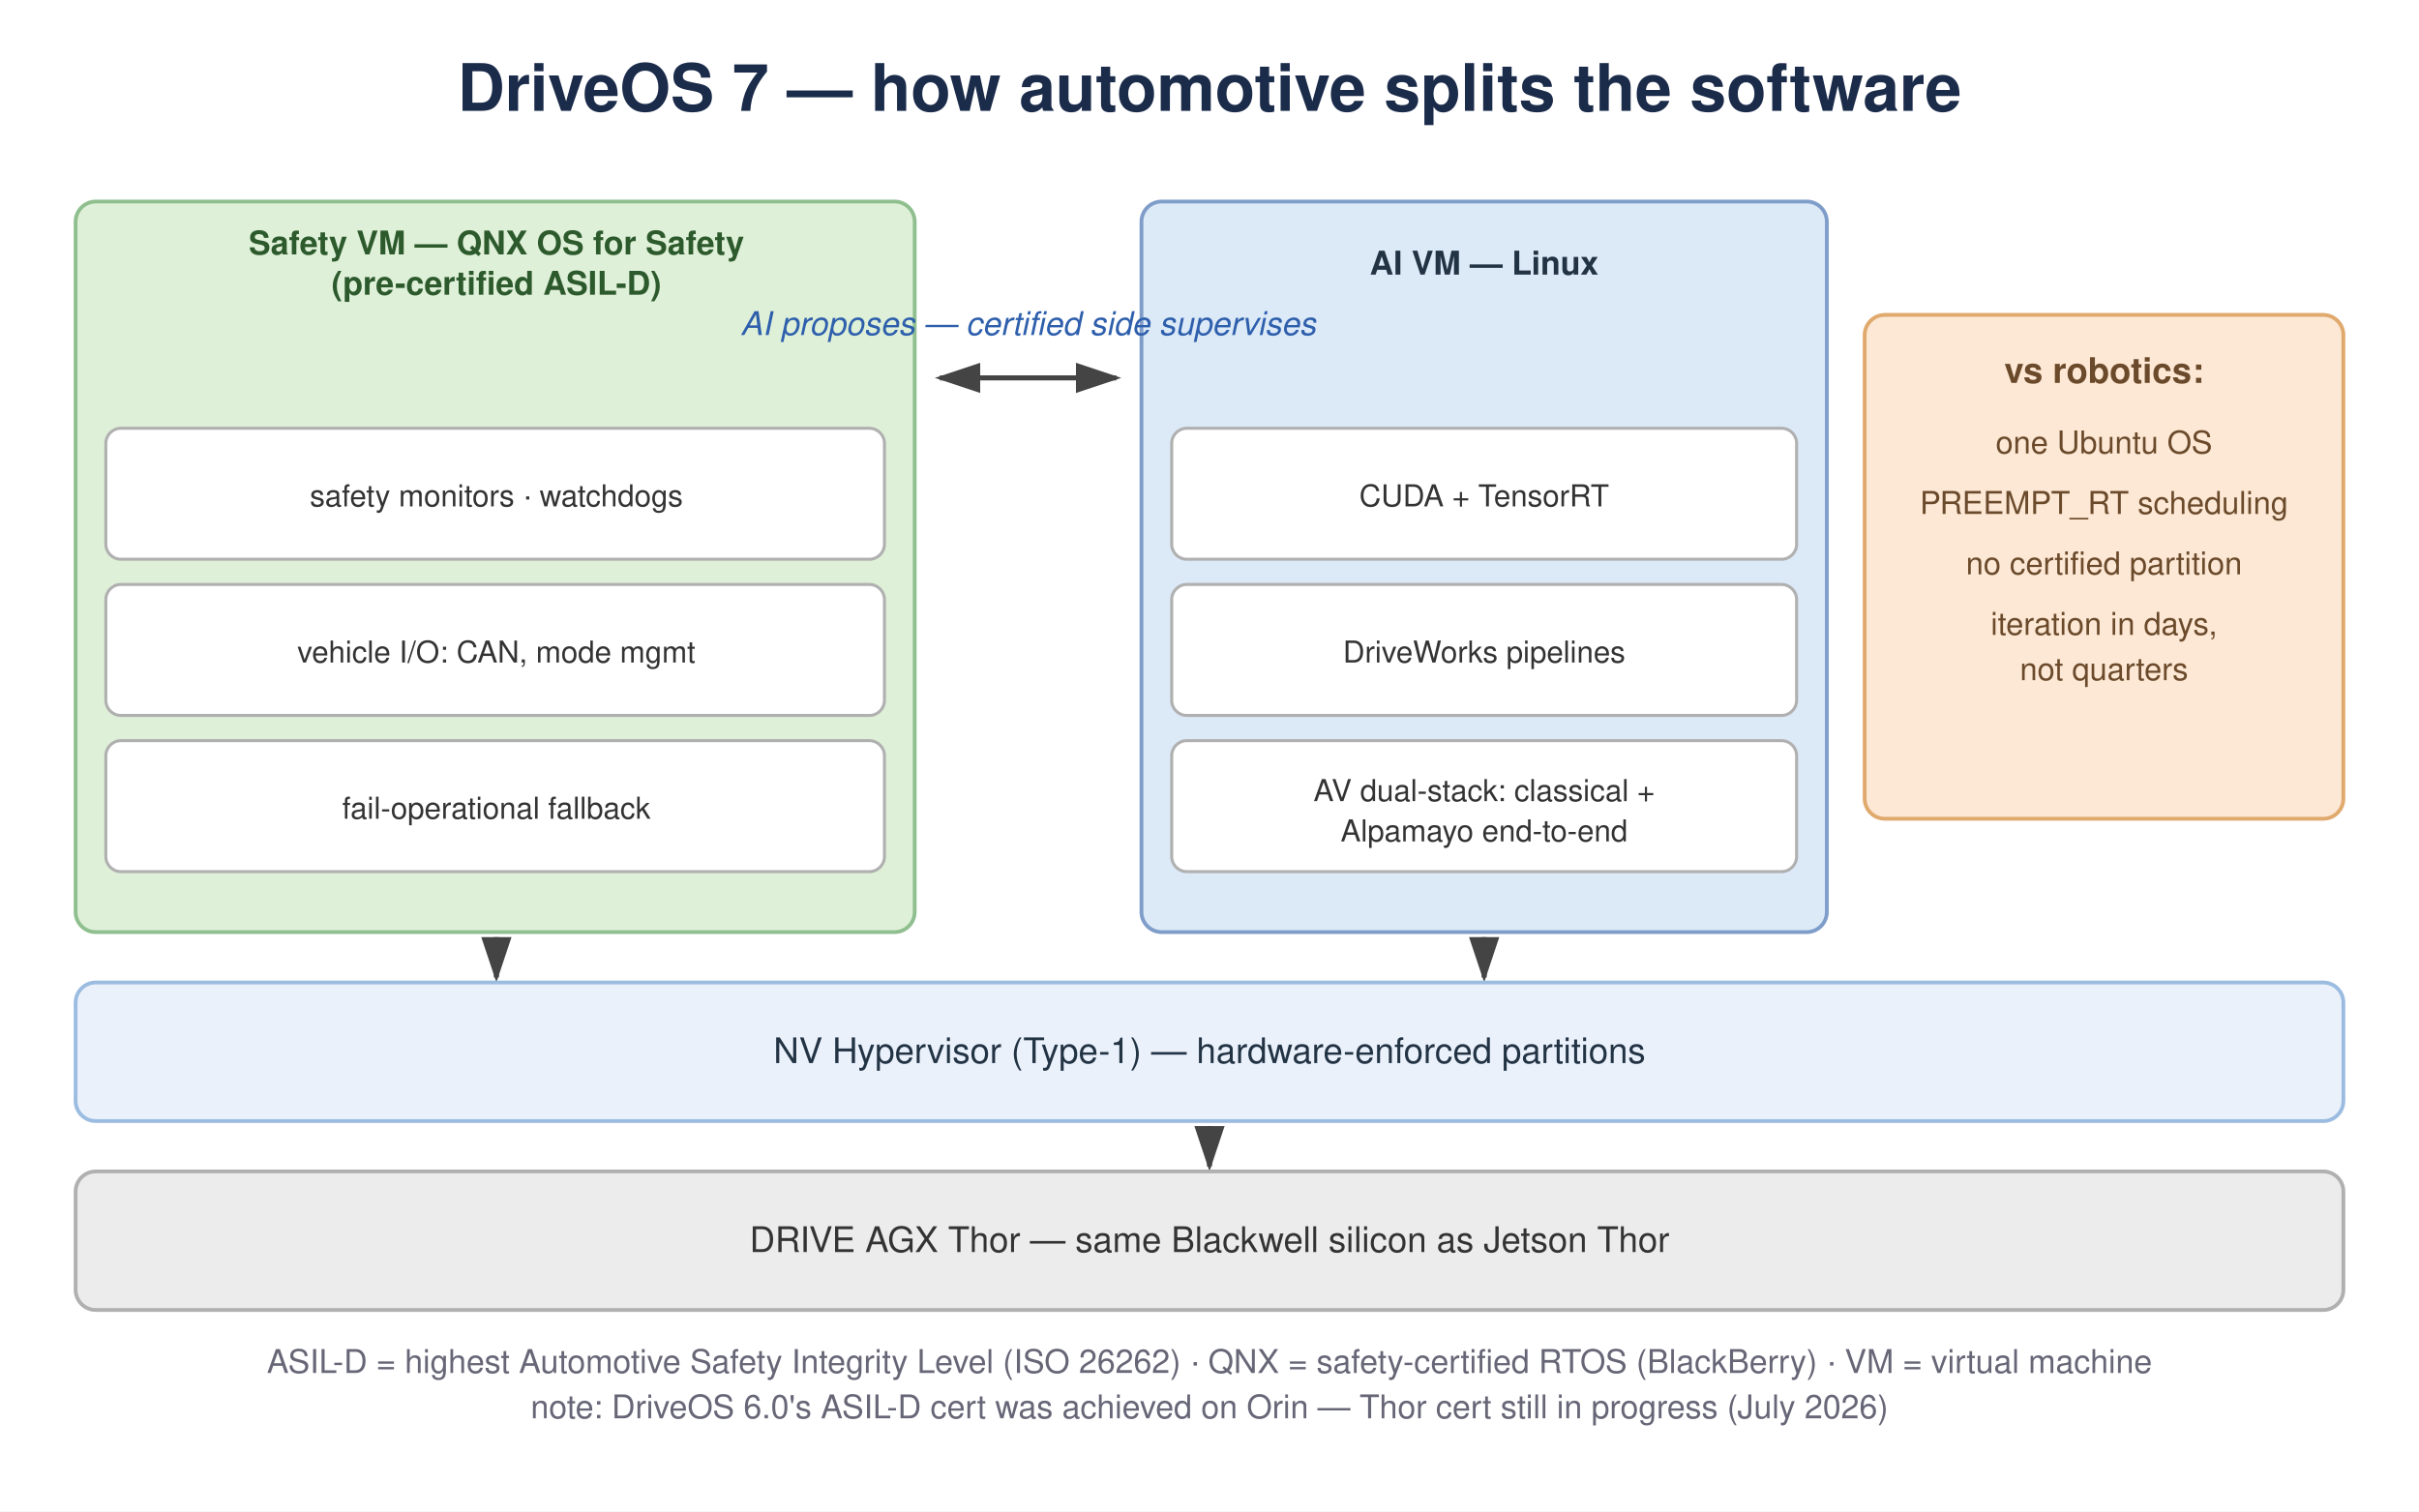
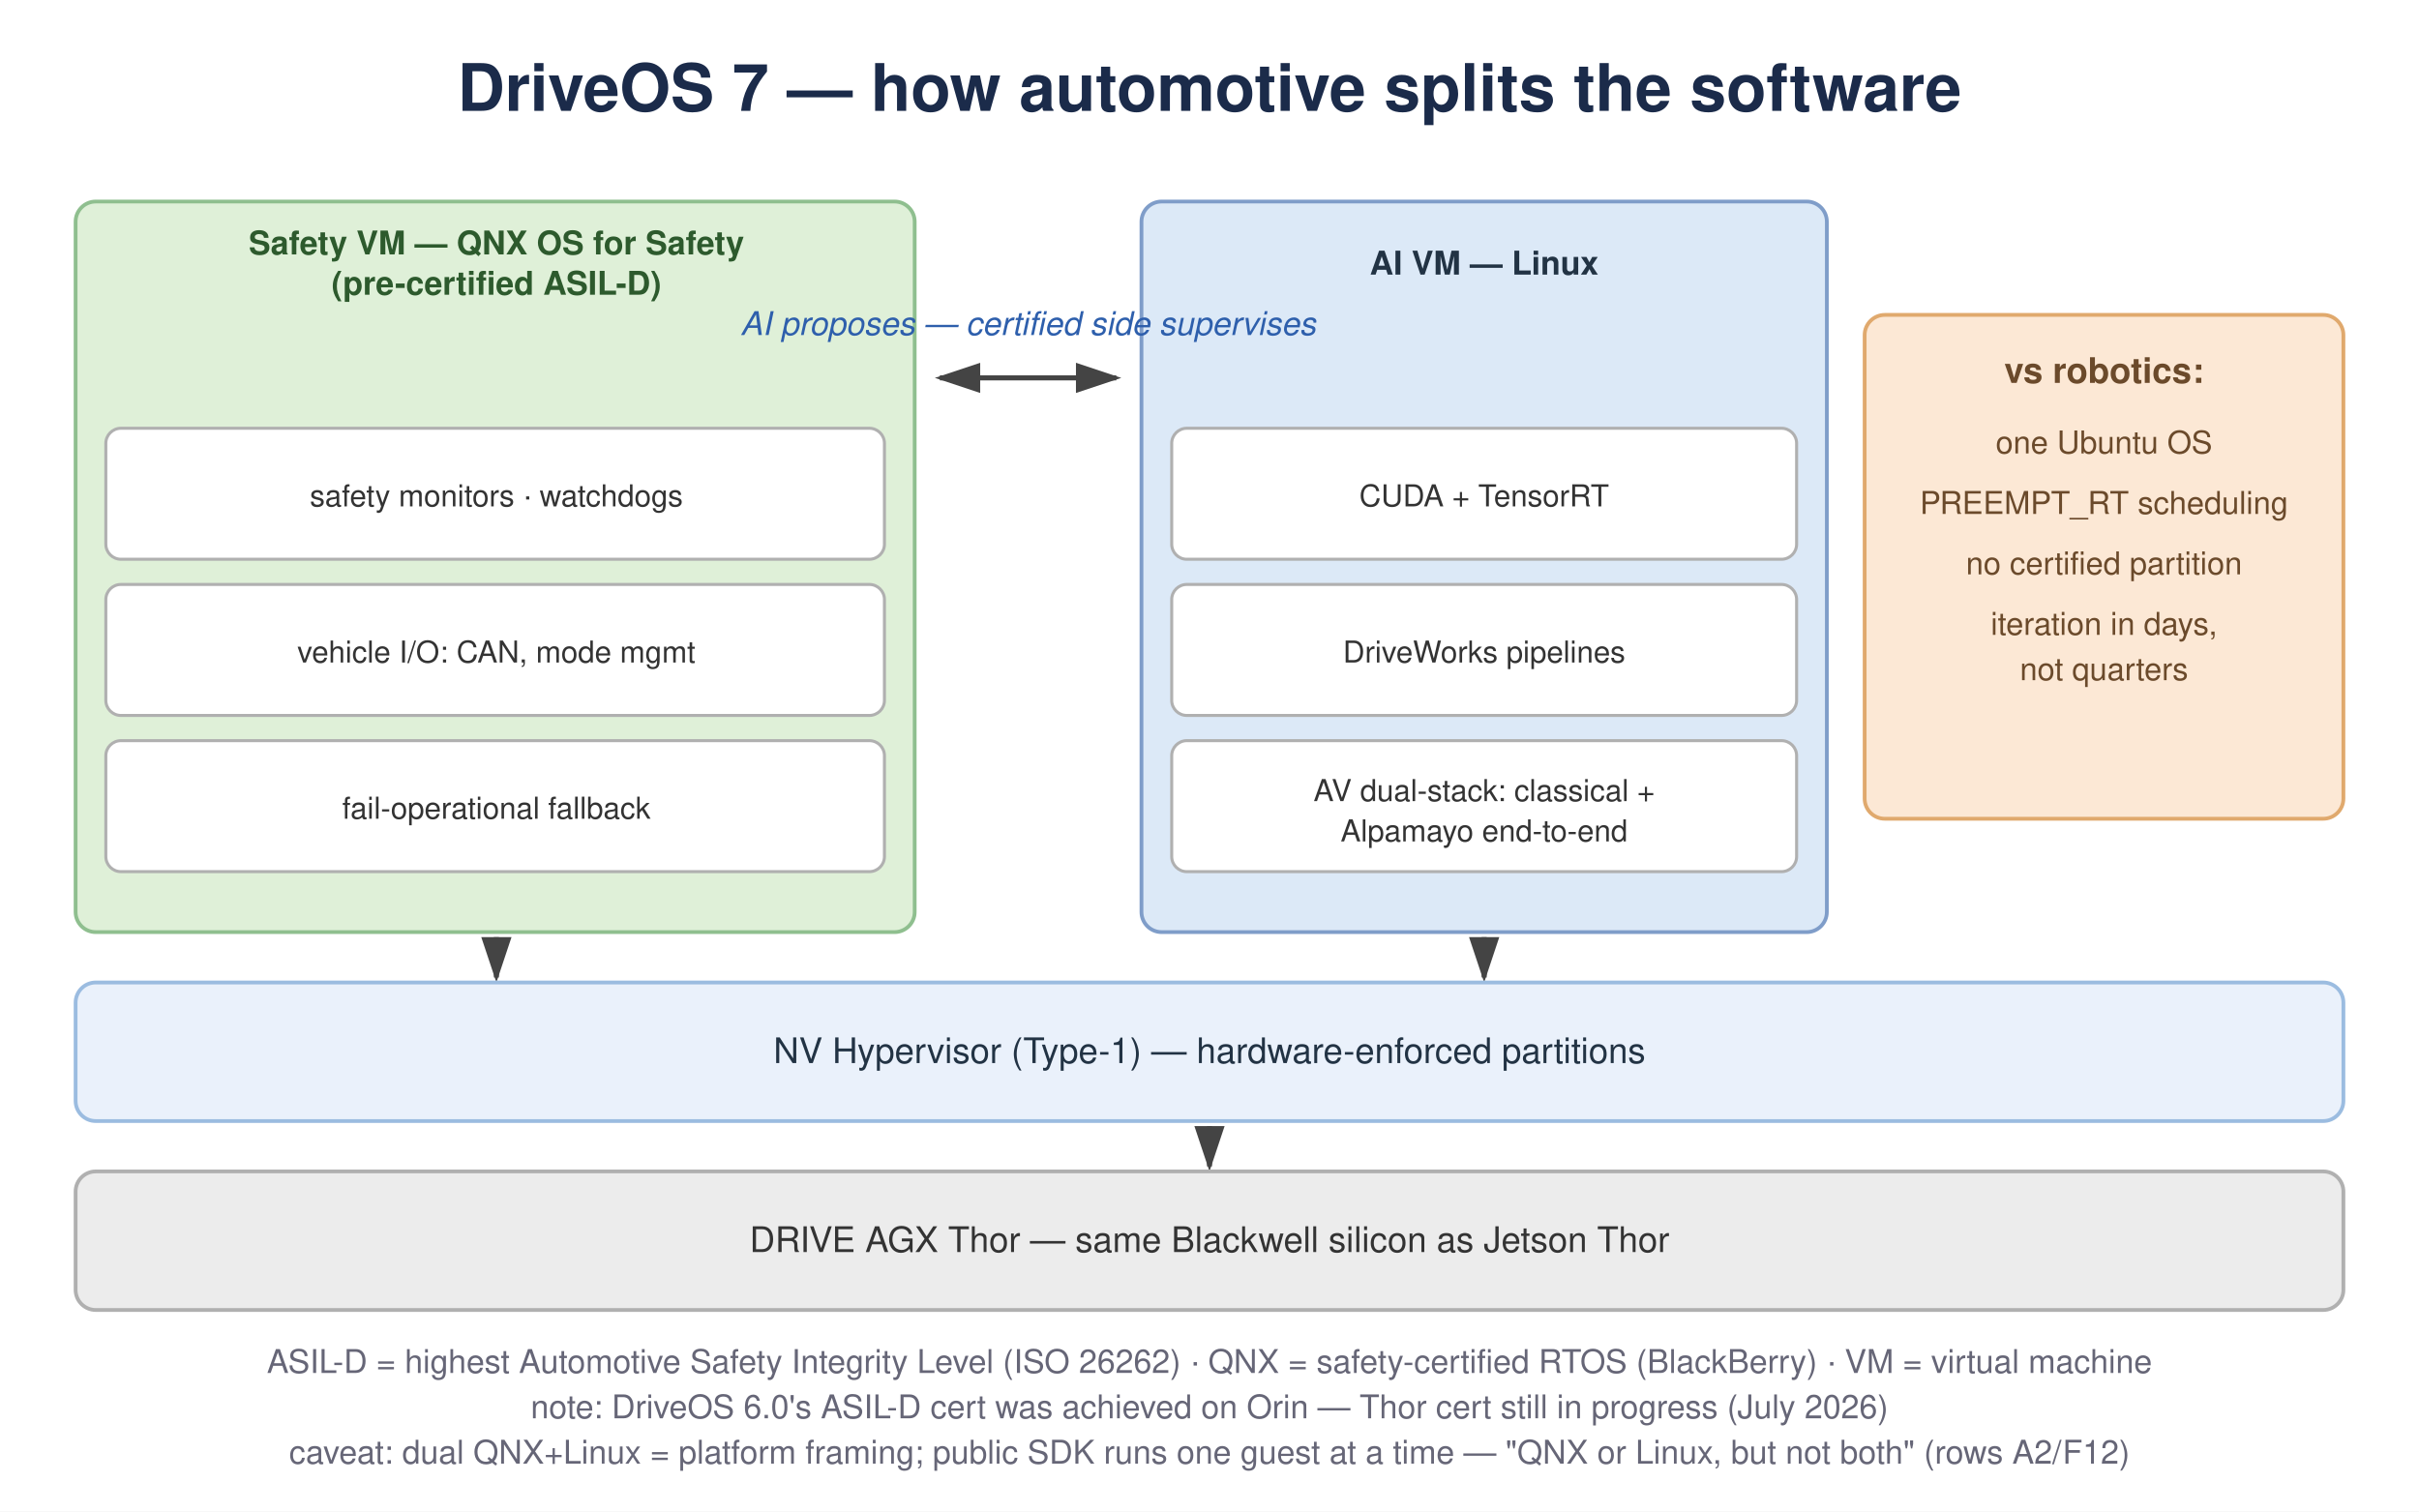
<svg xmlns="http://www.w3.org/2000/svg" viewBox="0 0 960 600" width="960" height="600" font-family="Helvetica, Arial, sans-serif">
  <rect x="0" y="0" width="960" height="600" fill="#ffffff" />
  <defs>
    <marker id="arr" markerWidth="10" markerHeight="10" refX="8" refY="3" orient="auto" markerUnits="strokeWidth">
      <path d="M0,0 L9,3 L0,6 z" fill="#444" />
    </marker>
    <marker id="arrL" markerWidth="10" markerHeight="10" refX="1" refY="3" orient="auto" markerUnits="strokeWidth">
      <path d="M9,0 L0,3 L9,6 z" fill="#444" />
    </marker>
  </defs>
  <text x="480" y="44" text-anchor="middle" font-size="26" font-weight="700" fill="#1b2b4a">DriveOS 7 — how automotive splits the software</text>
  <rect x="30" y="80" width="333" height="290" rx="8" fill="#DFF0D8" stroke="#8FBF8F" stroke-width="1.5" />
  <text x="197" y="101" text-anchor="middle" font-size="13" font-weight="700" fill="#2d5a2d">Safety VM — QNX OS for Safety</text>
  <text x="197" y="117" text-anchor="middle" font-size="13" font-weight="700" fill="#2d5a2d">(pre-certified ASIL-D)</text>
  <rect x="42" y="170" width="309" height="52" rx="6" fill="#ffffff" stroke="#B0B0B0" stroke-width="1.2" />
  <text x="197" y="201" text-anchor="middle" font-size="12" fill="#333">safety monitors · watchdogs</text>
  <rect x="42" y="232" width="309" height="52" rx="6" fill="#ffffff" stroke="#B0B0B0" stroke-width="1.2" />
  <text x="197" y="263" text-anchor="middle" font-size="12" fill="#333">vehicle I/O: CAN, mode mgmt</text>
  <rect x="42" y="294" width="309" height="52" rx="6" fill="#ffffff" stroke="#B0B0B0" stroke-width="1.2" />
  <text x="197" y="325" text-anchor="middle" font-size="12" fill="#333">fail-operational fallback</text>
  <rect x="453" y="80" width="272" height="290" rx="8" fill="#DCE9F7" stroke="#7f9dc9" stroke-width="1.5" />
  <text x="589" y="109" text-anchor="middle" font-size="13" font-weight="700" fill="#223344">AI VM — Linux</text>
  <rect x="465" y="170" width="248" height="52" rx="6" fill="#ffffff" stroke="#B0B0B0" stroke-width="1.2" />
  <text x="589" y="201" text-anchor="middle" font-size="12" fill="#333">CUDA + TensorRT</text>
  <rect x="465" y="232" width="248" height="52" rx="6" fill="#ffffff" stroke="#B0B0B0" stroke-width="1.2" />
  <text x="589" y="263" text-anchor="middle" font-size="12" fill="#333">DriveWorks pipelines</text>
  <rect x="465" y="294" width="248" height="52" rx="6" fill="#ffffff" stroke="#B0B0B0" stroke-width="1.2" />
  <text x="589" y="318" text-anchor="middle" font-size="12" fill="#333">AV dual-stack: classical +</text>
  <text x="589" y="334" text-anchor="middle" font-size="12" fill="#333">Alpamayo end-to-end</text>
  <text x="408" y="133" text-anchor="middle" font-size="13" font-style="italic" fill="#2E5FAC">AI proposes — certified side supervises</text>
  <line x1="373" y1="150" x2="443" y2="150" stroke="#444" stroke-width="2" marker-start="url(#arrL)" marker-end="url(#arr)" />
  <line x1="197" y1="372" x2="197" y2="388" stroke="#444" stroke-width="2" marker-end="url(#arr)" />
  <line x1="589" y1="372" x2="589" y2="388" stroke="#444" stroke-width="2" marker-end="url(#arr)" />
  <rect x="30" y="390" width="900" height="55" rx="8" fill="#EAF1FB" stroke="#9BBCE0" stroke-width="1.5" />
  <text x="480" y="422" text-anchor="middle" font-size="14" fill="#234">NV Hypervisor (Type-1) — hardware-enforced partitions</text>
  <line x1="480" y1="447" x2="480" y2="463" stroke="#444" stroke-width="2" marker-end="url(#arr)" />
  <rect x="30" y="465" width="900" height="55" rx="8" fill="#ECECEC" stroke="#B0B0B0" stroke-width="1.5" />
  <text x="480" y="497" text-anchor="middle" font-size="14" fill="#333">DRIVE AGX Thor — same Blackwell silicon as Jetson Thor</text>
  <rect x="740" y="125" width="190" height="200" rx="8" fill="#FCE8D5" stroke="#E0A96D" stroke-width="1.5" />
  <text x="835" y="152" text-anchor="middle" font-size="14" font-weight="700" fill="#6B4A2B">vs robotics:</text>
  <text x="835" y="180" text-anchor="middle" font-size="12.5" fill="#6B4A2B">one Ubuntu OS</text>
  <text x="835" y="204" text-anchor="middle" font-size="12.5" fill="#6B4A2B">PREEMPT_RT scheduling</text>
  <text x="835" y="228" text-anchor="middle" font-size="12.5" fill="#6B4A2B">no certified partition</text>
  <text x="835" y="252" text-anchor="middle" font-size="12.5" fill="#6B4A2B">iteration in days,</text>
  <text x="835" y="270" text-anchor="middle" font-size="12.5" fill="#6B4A2B">not quarters</text>
  <text x="480" y="545" text-anchor="middle" font-size="13" fill="#667">ASIL-D = highest Automotive Safety Integrity Level (ISO 26262) · QNX = safety-certified RTOS (BlackBerry) · VM = virtual machine</text>
  <text x="480" y="563" text-anchor="middle" font-size="13" fill="#667">note: DriveOS 6.0's ASIL-D cert was achieved on Orin — Thor cert still in progress (July 2026)</text>
+   <text x="480" y="581" text-anchor="middle" font-size="13" fill="#667">caveat: dual QNX+Linux = platform framing; public SDK runs one guest at a time — "QNX or Linux, but not both" (rows A2/F12)</text>
</svg>
